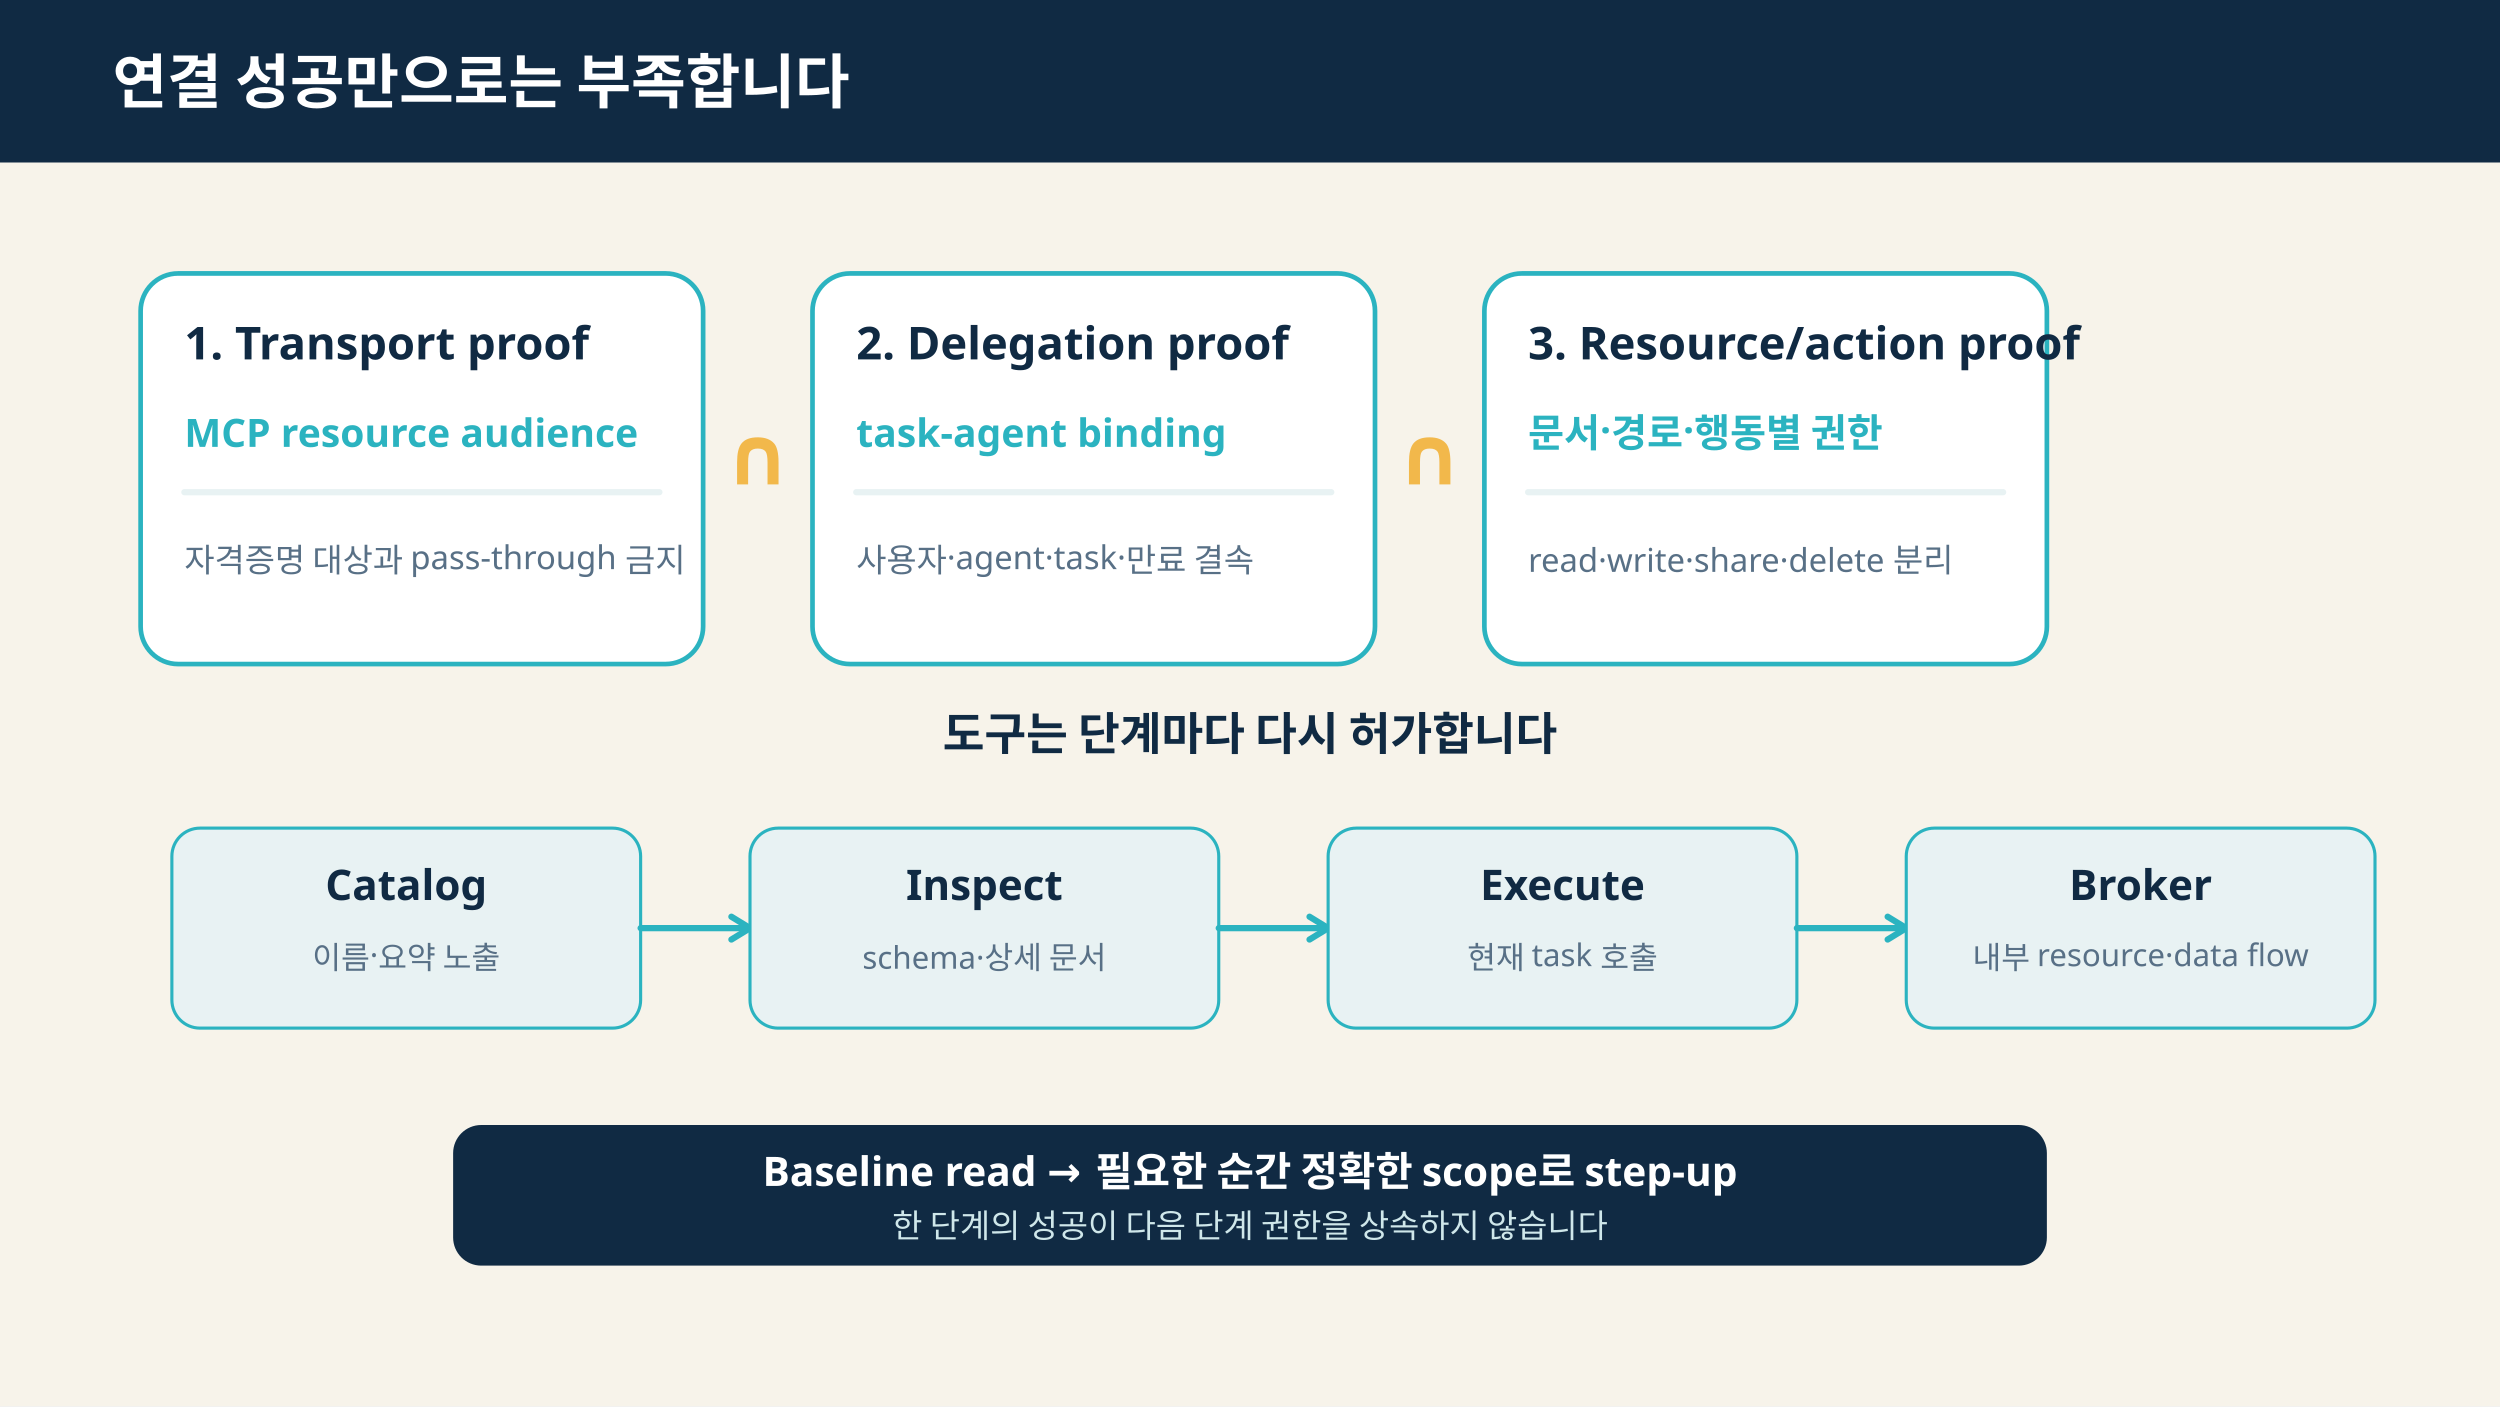
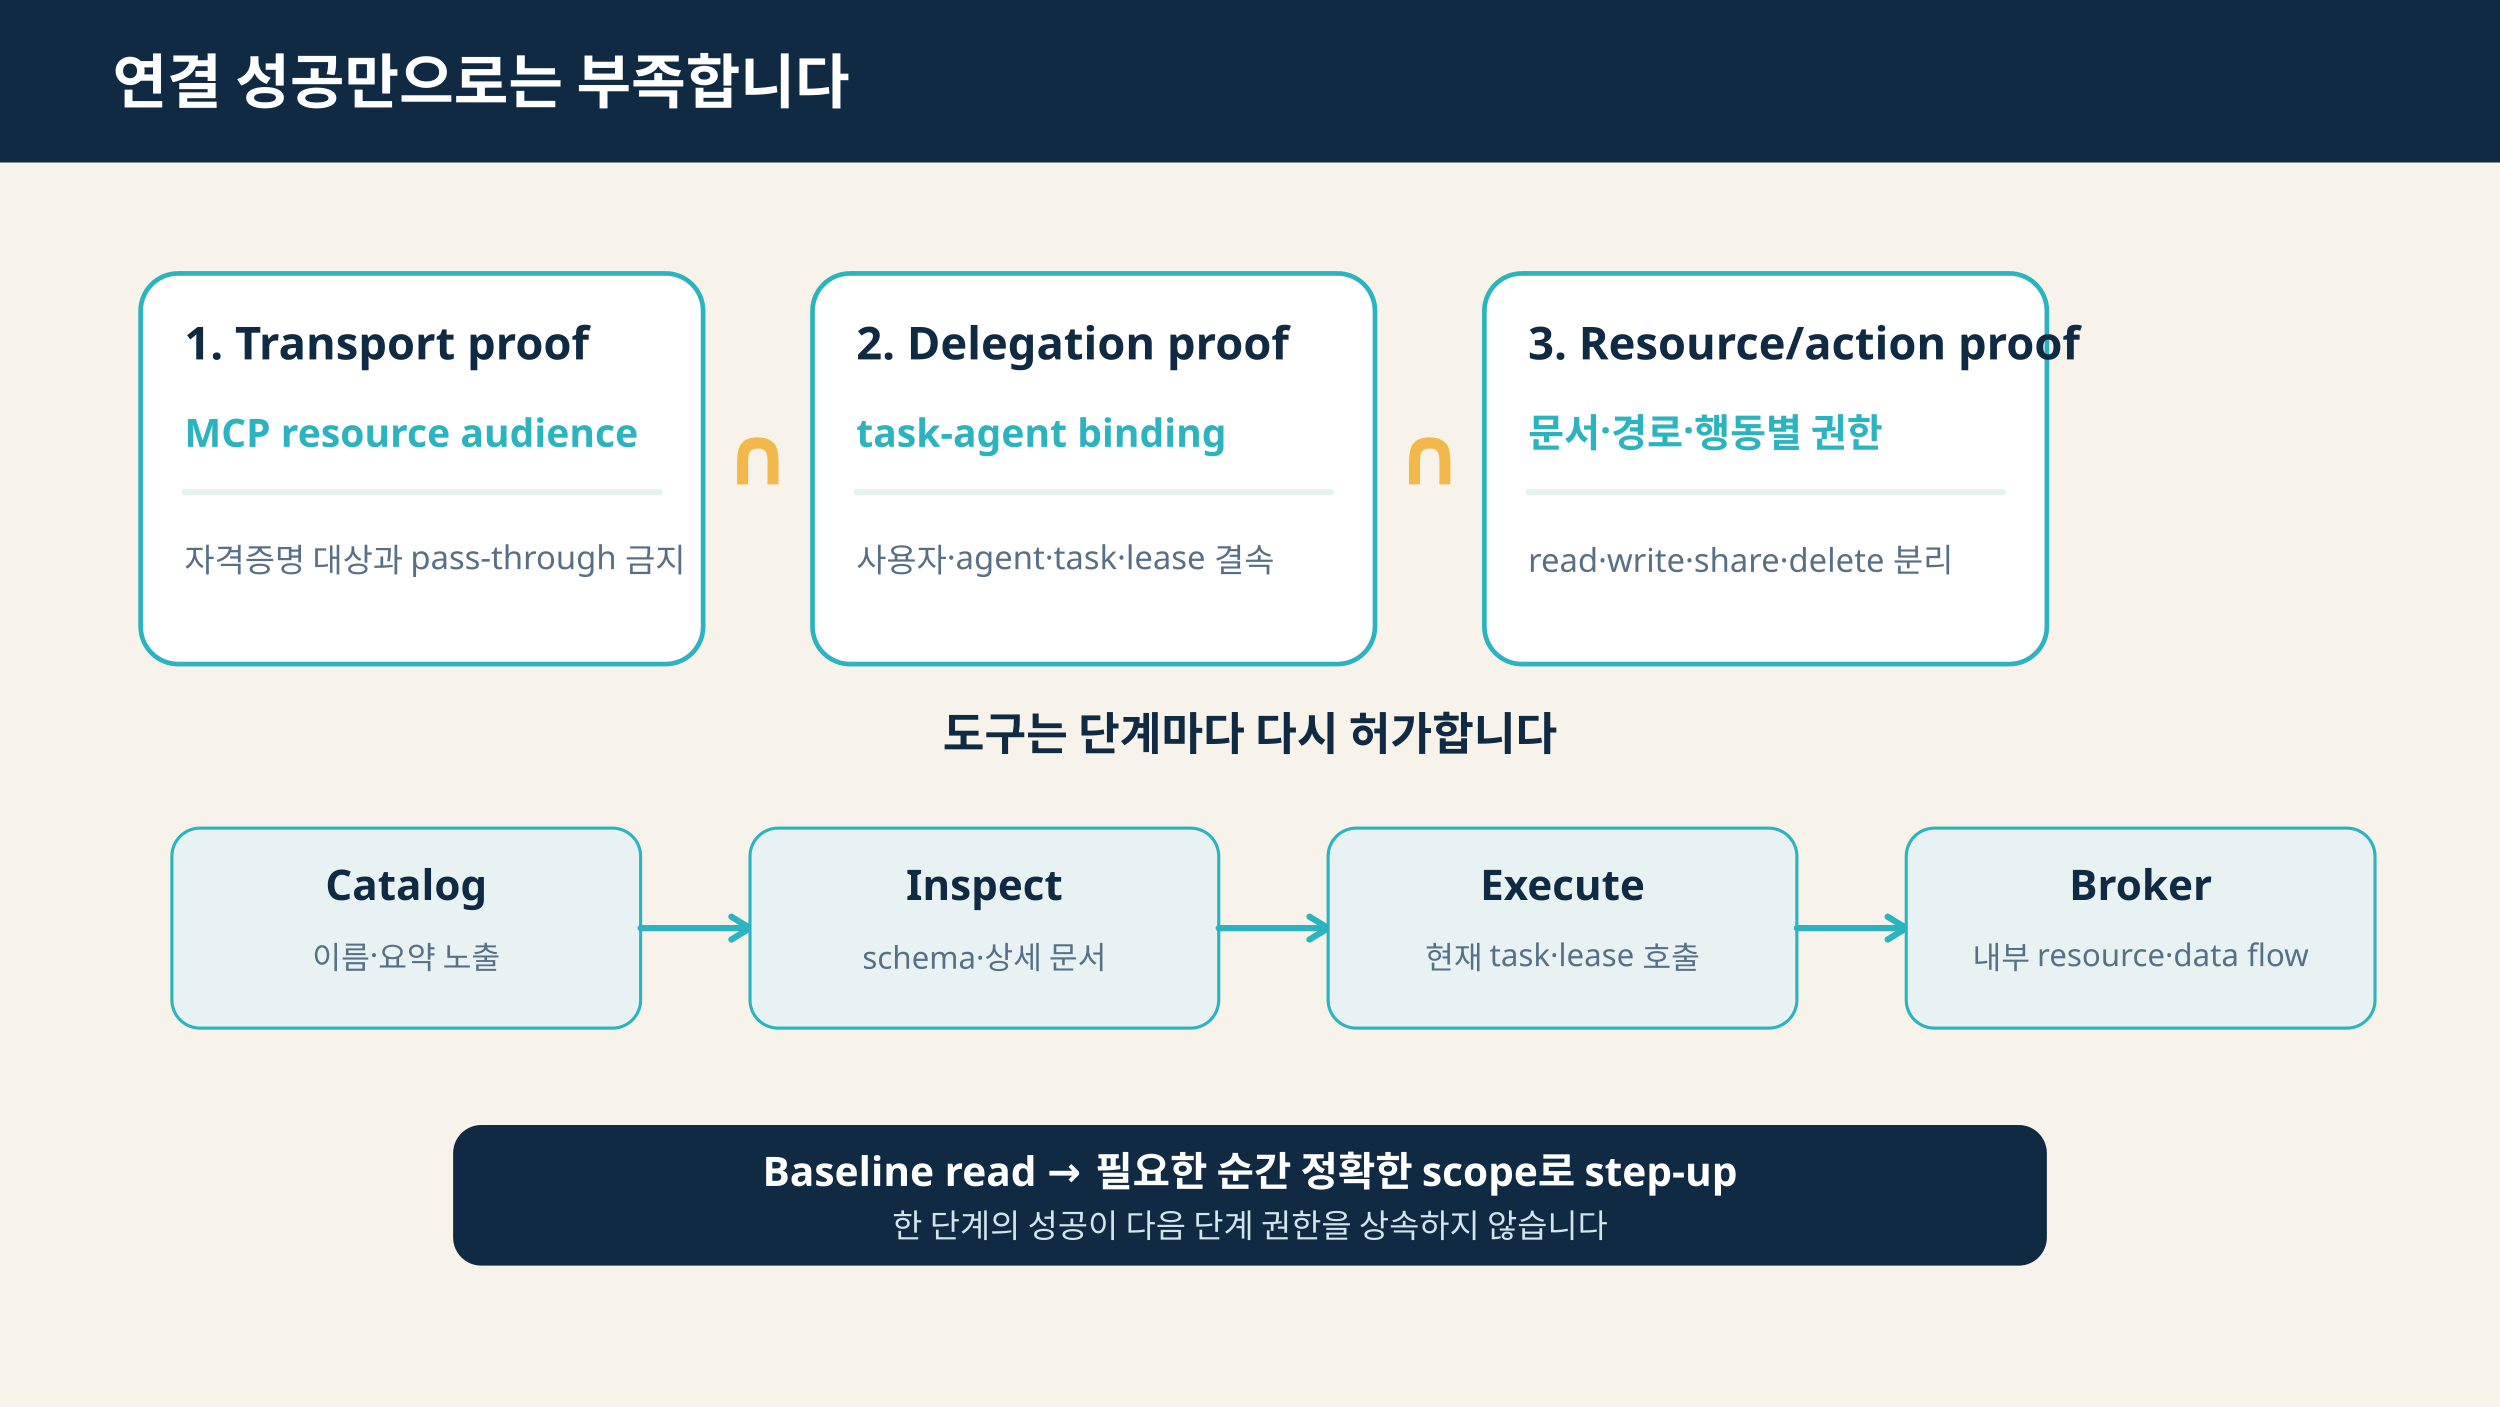
<svg xmlns="http://www.w3.org/2000/svg" viewBox="0 0 1600 900" role="img" aria-labelledby="title desc">
  <rect width="1600" height="900" fill="#F7F3EA" />
  <rect x="0" y="0" width="1600" height="104" fill="#102A43" />
  <text x="72" y="66" fill="#FFFFFF" font-family="Apple SD Gothic Neo, Noto Sans KR, sans-serif" font-size="38" font-weight="700">연결 성공만으로는 부족합니다</text>
  <rect x="90" y="175" width="360" height="250" rx="24" fill="#FFFFFF" stroke="#2BB3C0" stroke-width="3" />
  <text x="118" y="230" fill="#102A43" font-family="Apple SD Gothic Neo, Noto Sans KR, sans-serif" font-size="29" font-weight="800" text-anchor="start">1. Transport proof</text>
  <text x="118" y="286" fill="#2BB3C0" font-family="Apple SD Gothic Neo, Noto Sans KR, sans-serif" font-size="25" font-weight="700" text-anchor="start">MCP resource audience</text>
  <line x1="118" y1="315" x2="422" y2="315" stroke="#E8F2F3" stroke-width="4" stroke-linecap="round" />
  <text x="118" y="366" fill="#587086" font-family="Apple SD Gothic Neo, Noto Sans KR, sans-serif" font-size="21" font-weight="500" text-anchor="start">자격증명 대상과 pass-through 금지</text>
  <rect x="520" y="175" width="360" height="250" rx="24" fill="#FFFFFF" stroke="#2BB3C0" stroke-width="3" />
  <text x="548" y="230" fill="#102A43" font-family="Apple SD Gothic Neo, Noto Sans KR, sans-serif" font-size="29" font-weight="800" text-anchor="start">2. Delegation proof</text>
  <text x="548" y="286" fill="#2BB3C0" font-family="Apple SD Gothic Neo, Noto Sans KR, sans-serif" font-size="25" font-weight="700" text-anchor="start">task-agent binding</text>
  <line x1="548" y1="315" x2="852" y2="315" stroke="#E8F2F3" stroke-width="4" stroke-linecap="round" />
-   <text x="548" y="366" fill="#587086" font-family="Apple SD Gothic Neo, Noto Sans KR, sans-serif" font-size="21" font-weight="500" text-anchor="start">사용자·agent·task·만료 결속</text>
+   <text x="548" y="366" fill="#587086" font-family="Apple SD Gothic Neo, Noto Sans KR, sans-serif" font-size="21" font-weight="500" text-anchor="start">사용자·agent·task·lease 결속</text>
  <rect x="950" y="175" width="360" height="250" rx="24" fill="#FFFFFF" stroke="#2BB3C0" stroke-width="3" />
  <text x="978" y="230" fill="#102A43" font-family="Apple SD Gothic Neo, Noto Sans KR, sans-serif" font-size="29" font-weight="800" text-anchor="start">3. Resource/action proof</text>
  <text x="978" y="286" fill="#2BB3C0" font-family="Apple SD Gothic Neo, Noto Sans KR, sans-serif" font-size="25" font-weight="700" text-anchor="start">문서·경로·행동별 권한</text>
  <line x1="978" y1="315" x2="1282" y2="315" stroke="#E8F2F3" stroke-width="4" stroke-linecap="round" />
  <text x="978" y="366" fill="#587086" font-family="Apple SD Gothic Neo, Noto Sans KR, sans-serif" font-size="21" font-weight="500" text-anchor="start">read·write·share·delete 분리</text>
  <text x="485" y="310" fill="#F2B84B" font-family="Apple SD Gothic Neo, Noto Sans KR, sans-serif" font-size="52" font-weight="800" text-anchor="middle">∩</text>
  <text x="915" y="310" fill="#F2B84B" font-family="Apple SD Gothic Neo, Noto Sans KR, sans-serif" font-size="52" font-weight="800" text-anchor="middle">∩</text>
  <text x="800" y="480" fill="#102A43" font-family="Apple SD Gothic Neo, Noto Sans KR, sans-serif" font-size="29" font-weight="800" text-anchor="middle">도구는 단계마다 다시 허가합니다</text>
  <rect x="110" y="530" width="300" height="128" rx="18" fill="#E8F2F3" stroke="#2BB3C0" stroke-width="2" />
  <text x="260" y="576" fill="#102A43" font-family="Apple SD Gothic Neo, Noto Sans KR, sans-serif" font-size="27" font-weight="800" text-anchor="middle">Catalog</text>
  <text x="260" y="620" fill="#587086" font-family="Apple SD Gothic Neo, Noto Sans KR, sans-serif" font-size="20" font-weight="500" text-anchor="middle">이름·요약 노출</text>
  <line x1="410" y1="594" x2="480" y2="594" stroke="#2BB3C0" stroke-width="4" stroke-linecap="round" />
  <path d="M 468.1 601.3 L 480 594 L 468.1 586.7" fill="none" stroke="#2BB3C0" stroke-width="4" stroke-linecap="round" stroke-linejoin="round" />
  <rect x="480" y="530" width="300" height="128" rx="18" fill="#E8F2F3" stroke="#2BB3C0" stroke-width="2" />
  <text x="630" y="576" fill="#102A43" font-family="Apple SD Gothic Neo, Noto Sans KR, sans-serif" font-size="27" font-weight="800" text-anchor="middle">Inspect</text>
  <text x="630" y="620" fill="#587086" font-family="Apple SD Gothic Neo, Noto Sans KR, sans-serif" font-size="20" font-weight="500" text-anchor="middle">schema·상세 문서</text>
  <line x1="780" y1="594" x2="850" y2="594" stroke="#2BB3C0" stroke-width="4" stroke-linecap="round" />
  <path d="M 838.1 601.3 L 850 594 L 838.1 586.7" fill="none" stroke="#2BB3C0" stroke-width="4" stroke-linecap="round" stroke-linejoin="round" />
  <rect x="850" y="530" width="300" height="128" rx="18" fill="#E8F2F3" stroke="#2BB3C0" stroke-width="2" />
  <text x="1000" y="576" fill="#102A43" font-family="Apple SD Gothic Neo, Noto Sans KR, sans-serif" font-size="27" font-weight="800" text-anchor="middle">Execute</text>
-   <text x="1000" y="620" fill="#587086" font-family="Apple SD Gothic Neo, Noto Sans KR, sans-serif" font-size="20" font-weight="500" text-anchor="middle">현재 task 호출</text>
+   <text x="1000" y="620" fill="#587086" font-family="Apple SD Gothic Neo, Noto Sans KR, sans-serif" font-size="20" font-weight="500" text-anchor="middle">현재 task·lease 호출</text>
  <line x1="1150" y1="594" x2="1220" y2="594" stroke="#2BB3C0" stroke-width="4" stroke-linecap="round" />
  <path d="M 1208.1 601.3 L 1220 594 L 1208.1 586.7" fill="none" stroke="#2BB3C0" stroke-width="4" stroke-linecap="round" stroke-linejoin="round" />
  <rect x="1220" y="530" width="300" height="128" rx="18" fill="#E8F2F3" stroke="#2BB3C0" stroke-width="2" />
  <text x="1370" y="576" fill="#102A43" font-family="Apple SD Gothic Neo, Noto Sans KR, sans-serif" font-size="27" font-weight="800" text-anchor="middle">Broker</text>
  <text x="1370" y="620" fill="#587086" font-family="Apple SD Gothic Neo, Noto Sans KR, sans-serif" font-size="20" font-weight="500" text-anchor="middle">내부 resource·data flow</text>
  <rect x="290" y="720" width="1020" height="90" rx="18" fill="#102A43" stroke="#102A43" stroke-width="0" />
  <text x="800" y="759" fill="#FFFFFF" font-family="Apple SD Gothic Neo, Noto Sans KR, sans-serif" font-size="26" font-weight="700" text-anchor="middle">Baseline read → 필요한 순간 정확한 scope로 step-up</text>
  <text x="800" y="792" fill="#CFE7EA" font-family="Apple SD Gothic Neo, Noto Sans KR, sans-serif" font-size="21" font-weight="500" text-anchor="middle">한 단계의 성공이 다음 단계 권한을 상속하지 않습니다</text>
</svg>
